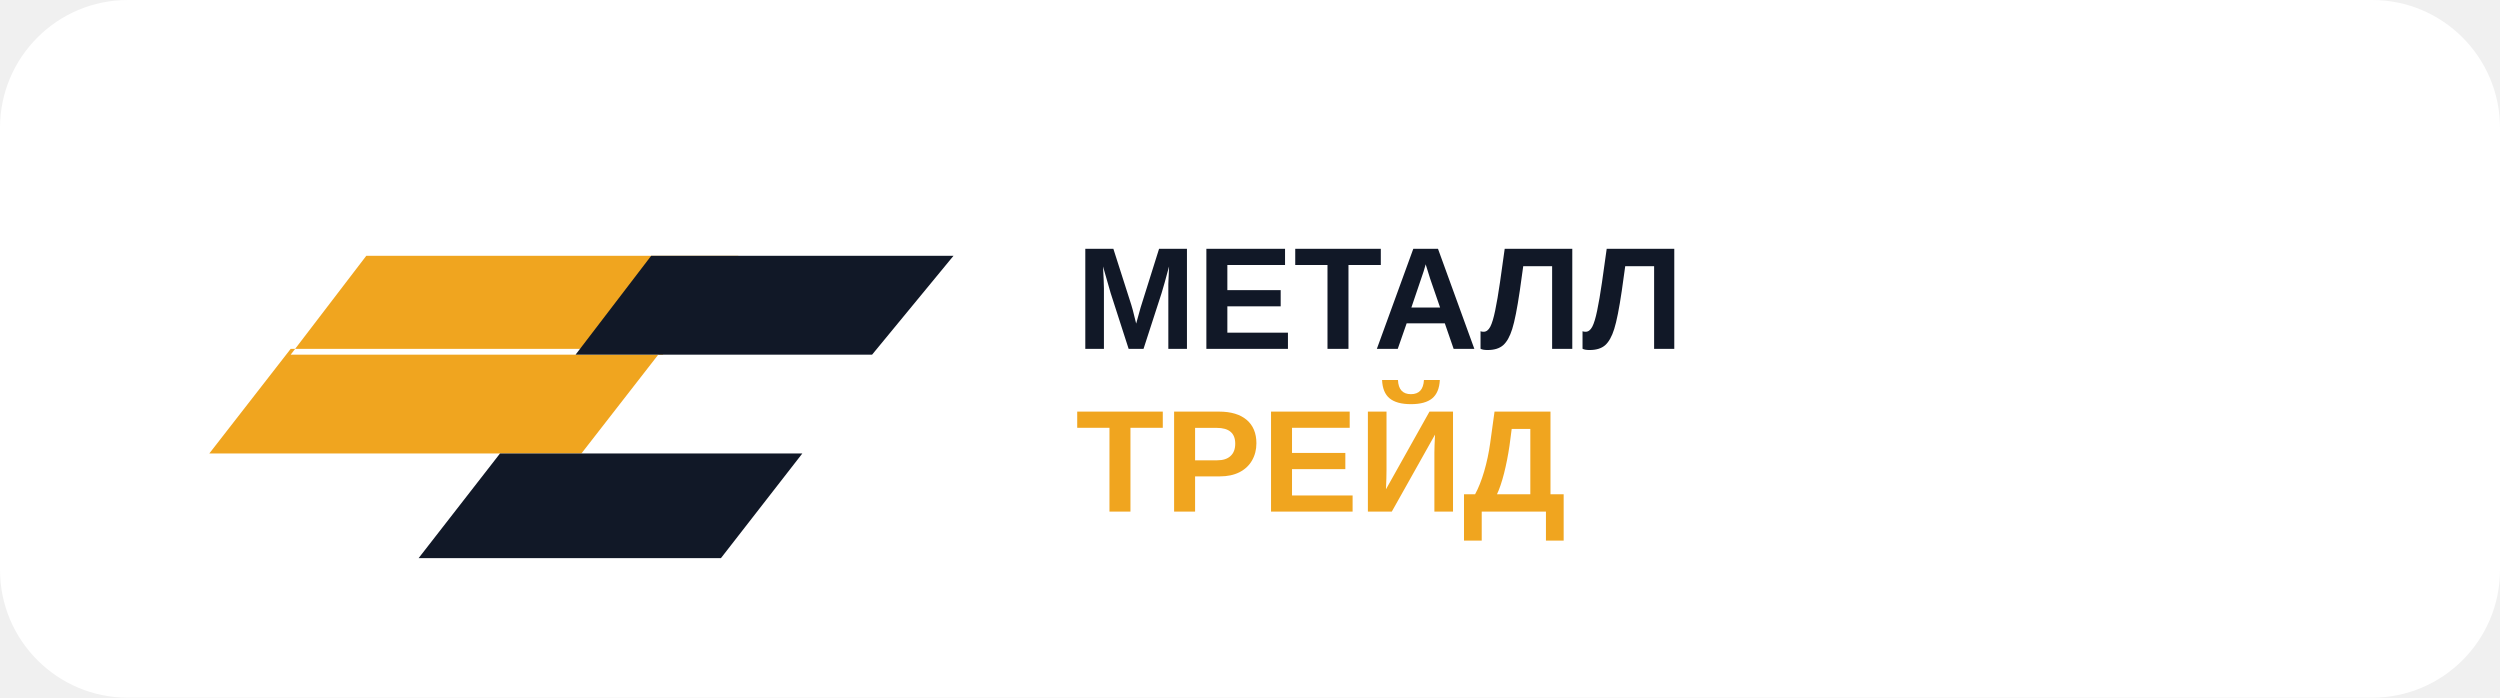
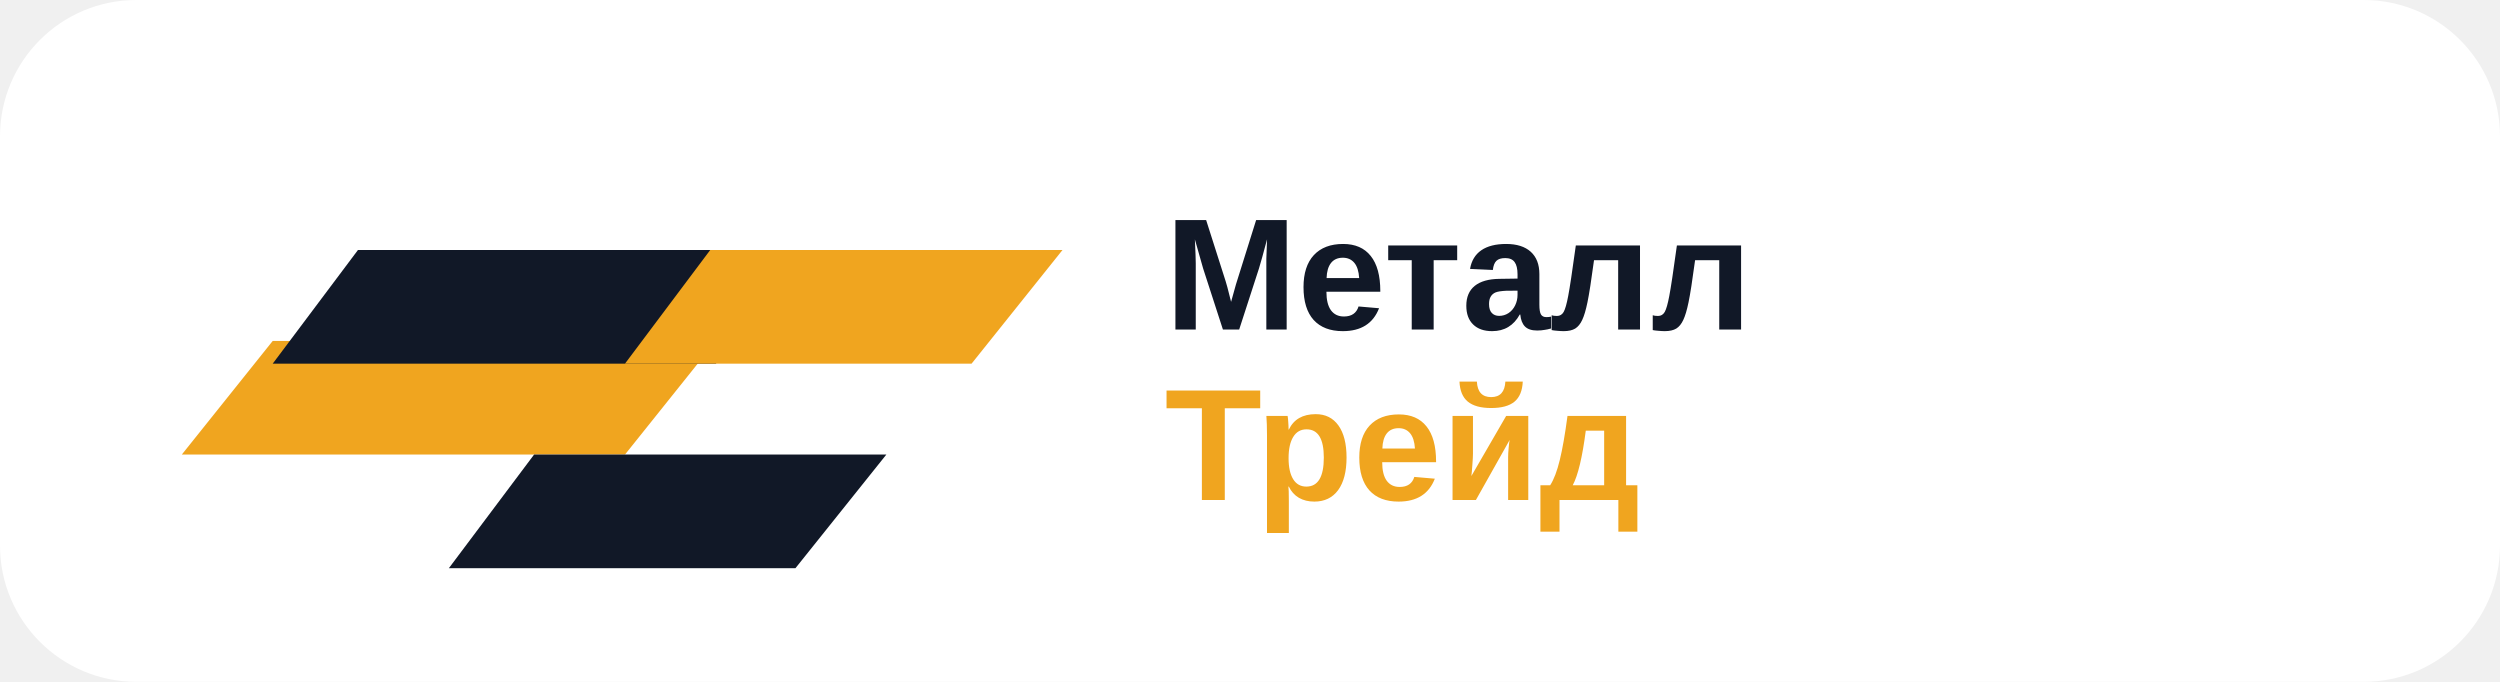
- <svg xmlns="http://www.w3.org/2000/svg" viewBox="0 0 430 120" role="img" aria-label="Металл Трейд">
-   <rect width="430" height="120" rx="22" fill="#ffffff" />
-   <path d="M36 78h64l14-18H50l-14 18Zm27-34h64l-13 17H50l13-17Z" fill="#f0a51f" />
-   <path d="M112 44h52l-14 17H99l13-17Zm-26 34h52l-14 18H72l14-18Z" fill="#111827" />
-   <text x="185" y="60" font-family="Arial, Helvetica, sans-serif" font-size="25" font-weight="900" fill="#111827">МЕТАЛЛ</text>
-   <text x="185" y="88" font-family="Arial, Helvetica, sans-serif" font-size="25" font-weight="900" fill="#f0a51f">ТРЕЙД</text>
+ <svg xmlns="http://www.w3.org/2000/svg" viewBox="0 0 440 120" role="img" aria-label="Металл Трейд">
+   <rect width="440" height="120" rx="24" fill="#fff" />
+   <g transform="translate(32 34)">
+     <path d="M0 46h78l16-20H16L0 46Z" fill="#f0a51f" />
+     <path d="M31 10h78L94 30H16l15-20Z" fill="#111827" />
+     <path d="M93 10h62l-16 20H78l15-20Z" fill="#f0a51f" />
+     <path d="M62 46h62l-16 20H47l15-20Z" fill="#111827" />
+   </g>
+   <text x="205" y="58" font-family="Arial, Helvetica, sans-serif" font-size="28" font-weight="900" fill="#111827">Металл</text>
+   <text x="205" y="88" font-family="Arial, Helvetica, sans-serif" font-size="28" font-weight="900" fill="#f0a51f">Трейд</text>
</svg>
